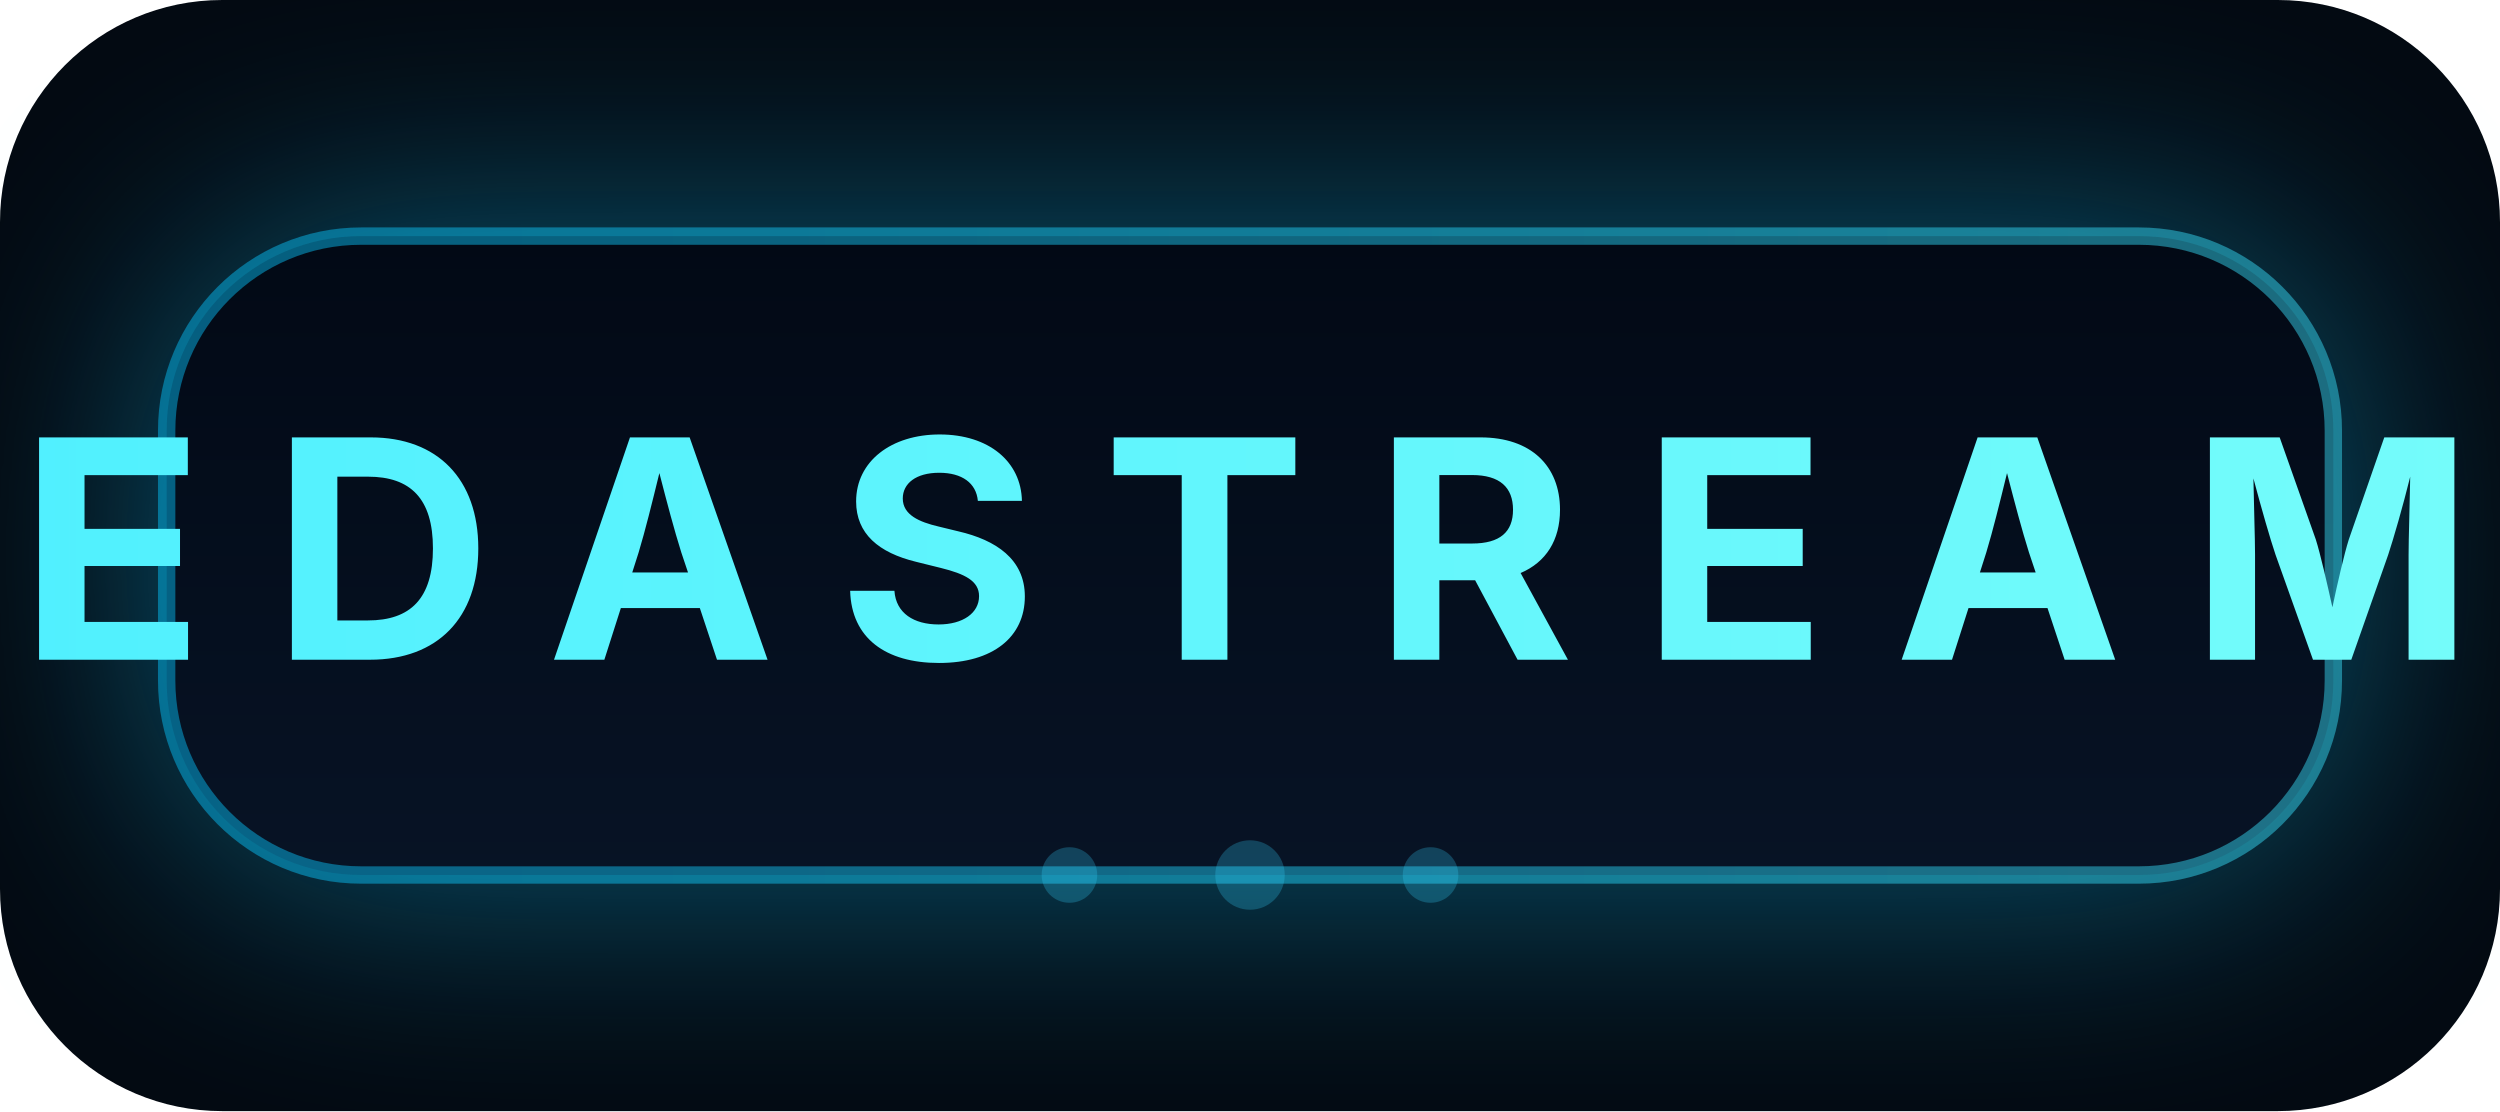
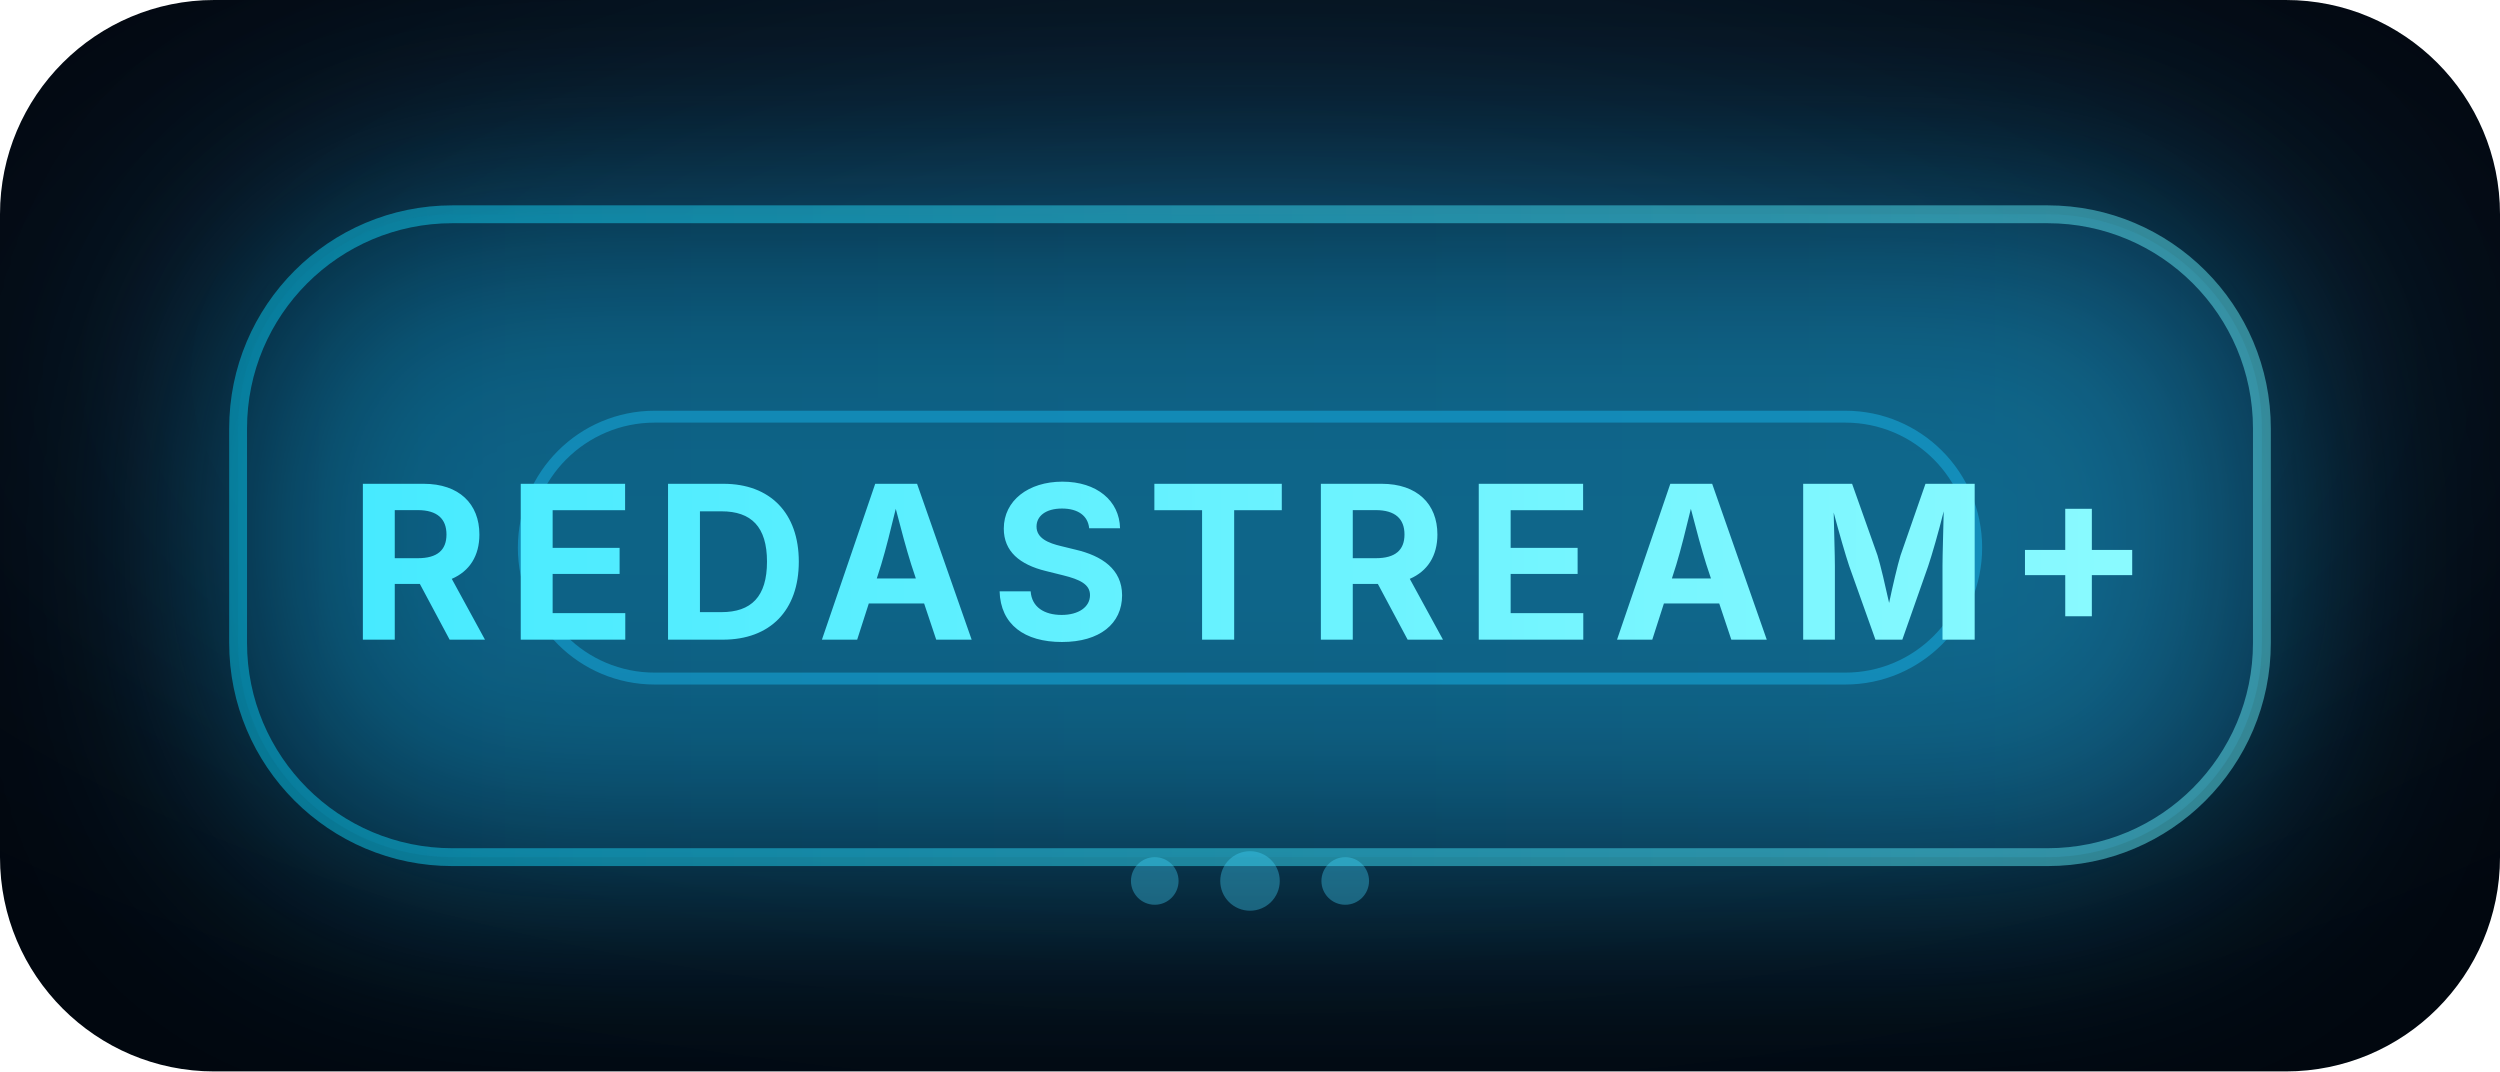
- <svg xmlns="http://www.w3.org/2000/svg" viewBox="0 0 360 160" role="img" aria-labelledby="logoTitle logoDesc">
+ <svg xmlns="http://www.w3.org/2000/svg" viewBox="0 0 420 180" role="img" aria-labelledby="logoTitle logoDesc">
  <defs>
-     <linearGradient id="bg" x1="50%" y1="0%" x2="50%" y2="100%">
-       <stop offset="0%" stop-color="#020915" />
-       <stop offset="100%" stop-color="#071325" />
+     <radialGradient id="outerGlow" cx="50%" cy="35%" r="70%">
+       <stop offset="0%" stop-color="#0b2338" />
+       <stop offset="80%" stop-color="#030912" />
+       <stop offset="100%" stop-color="#01070f" />
+     </radialGradient>
+     <linearGradient id="pill" x1="0%" y1="50%" x2="100%" y2="50%">
+       <stop offset="0%" stop-color="#031424" />
+       <stop offset="100%" stop-color="#071f34" />
    </linearGradient>
-     <linearGradient id="rim" x1="0%" y1="50%" x2="100%" y2="50%">
-       <stop offset="0%" stop-color="#05c6ff" stop-opacity=".45" />
-       <stop offset="100%" stop-color="#3be6ff" stop-opacity=".45" />
+     <linearGradient id="strokeGrad" x1="0%" y1="50%" x2="100%" y2="50%">
+       <stop offset="0%" stop-color="#02d0ff" stop-opacity="0.45" />
+       <stop offset="100%" stop-color="#6af6ff" stop-opacity="0.45" />
    </linearGradient>
-     <linearGradient id="textGradient" x1="0%" y1="50%" x2="100%" y2="50%">
-       <stop offset="0%" stop-color="#4defff" />
-       <stop offset="100%" stop-color="#78fdfa" />
+     <linearGradient id="textGrad" x1="0%" y1="50%" x2="100%" y2="50%">
+       <stop offset="0%" stop-color="#47eaff" />
+       <stop offset="100%" stop-color="#8afaff" />
    </linearGradient>
-     <filter id="glow" x="-20%" y="-40%" width="140%" height="200%" color-interpolation-filters="sRGB">
-       <feGaussianBlur in="SourceGraphic" stdDeviation="18" result="blur" />
-       <feColorMatrix in="blur" type="matrix" values="0 0 0 0 0.07  0 0 0 0 0.75  0 0 0 0 0.95  0 0 0 0.45 0" result="colored" />
-       <feMerge>
-         <feMergeNode in="colored" />
-         <feMergeNode in="SourceGraphic" />
-       </feMerge>
+     <filter id="pillGlow" x="-18%" y="-40%" width="136%" height="220%" color-interpolation-filters="sRGB">
+       <feGaussianBlur stdDeviation="20" result="blur" />
+       <feColorMatrix in="blur" type="matrix" values="0 0 0 0 0.08  0 0 0 0 0.73  0 0 0 0 0.98  0 0 0 0.45 0" />
+       <feBlend in="SourceGraphic" mode="screen" />
    </filter>
  </defs>
-   <rect width="360" height="160" rx="32" fill="#030911" />
-   <g transform="translate(24 34)">
-     <rect x="0" y="0" width="312" height="92" rx="28" fill="url(#bg)" stroke="url(#rim)" stroke-width="2.5" filter="url(#glow)" />
-     <text x="156" y="61" fill="url(#textGradient)" font-family="'Inter', 'Segoe UI', sans-serif" font-size="44" font-weight="700" letter-spacing="0.22em" text-anchor="middle">REDASTREAM+</text>
+   <rect width="420" height="180" rx="36" fill="url(#outerGlow)" />
+   <g transform="translate(40 36)">
+     <rect x="0" y="0" width="340" height="108" rx="36" fill="url(#pill)" stroke="url(#strokeGrad)" stroke-width="3" filter="url(#pillGlow)" />
+     <rect x="48" y="34" width="244" height="44" rx="22" fill="none" stroke="#19c5ff" stroke-opacity="0.4" stroke-width="2" />
+     <text x="170" y="58" fill="url(#textGrad)" font-family="'Inter', 'Segoe UI', Arial, sans-serif" font-size="36" font-weight="700" letter-spacing="0.08em" text-anchor="middle" dominant-baseline="middle">
+       REDASTREAM+
+     </text>
  </g>
-   <g fill="#35d3ff" opacity=".25">
-     <circle cx="180" cy="126" r="5" />
-     <circle cx="206" cy="126" r="4" />
-     <circle cx="154" cy="126" r="4" />
+   <g transform="translate(0 20)" fill="#44d7ff" fill-opacity="0.35">
+     <circle cx="210" cy="128" r="5" />
+     <circle cx="194" cy="128" r="4" />
+     <circle cx="226" cy="128" r="4" />
  </g>
</svg>
